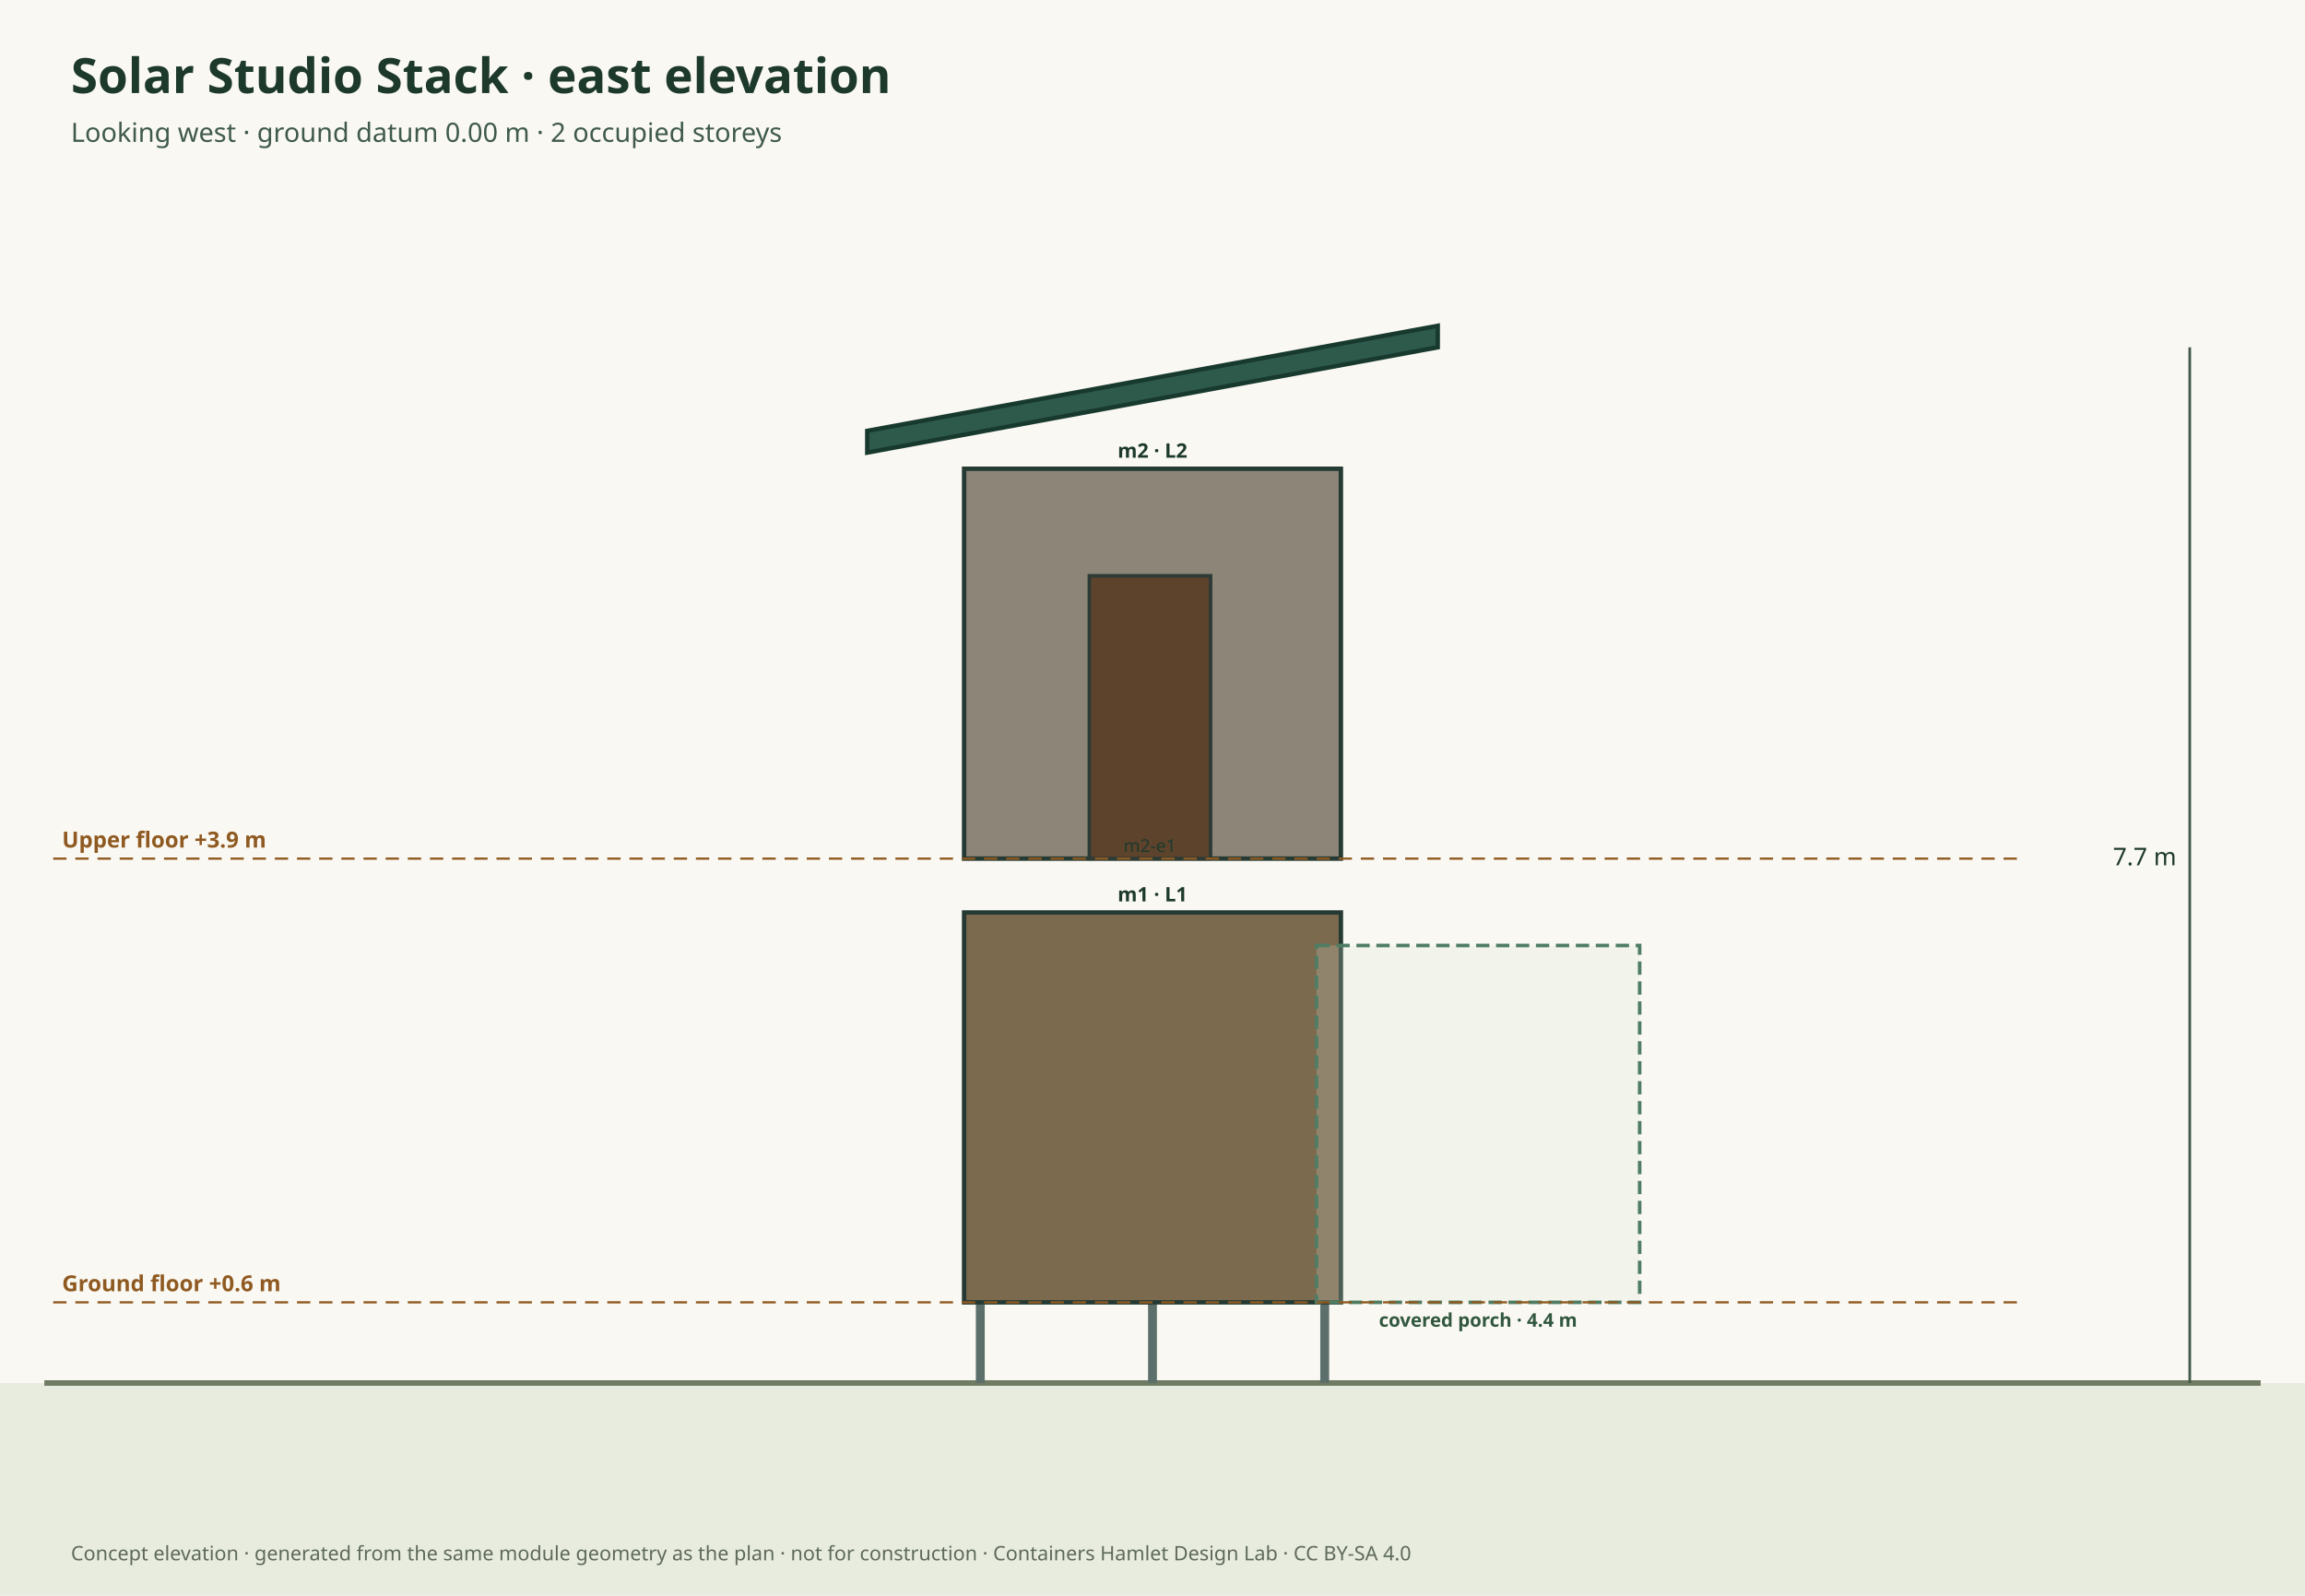
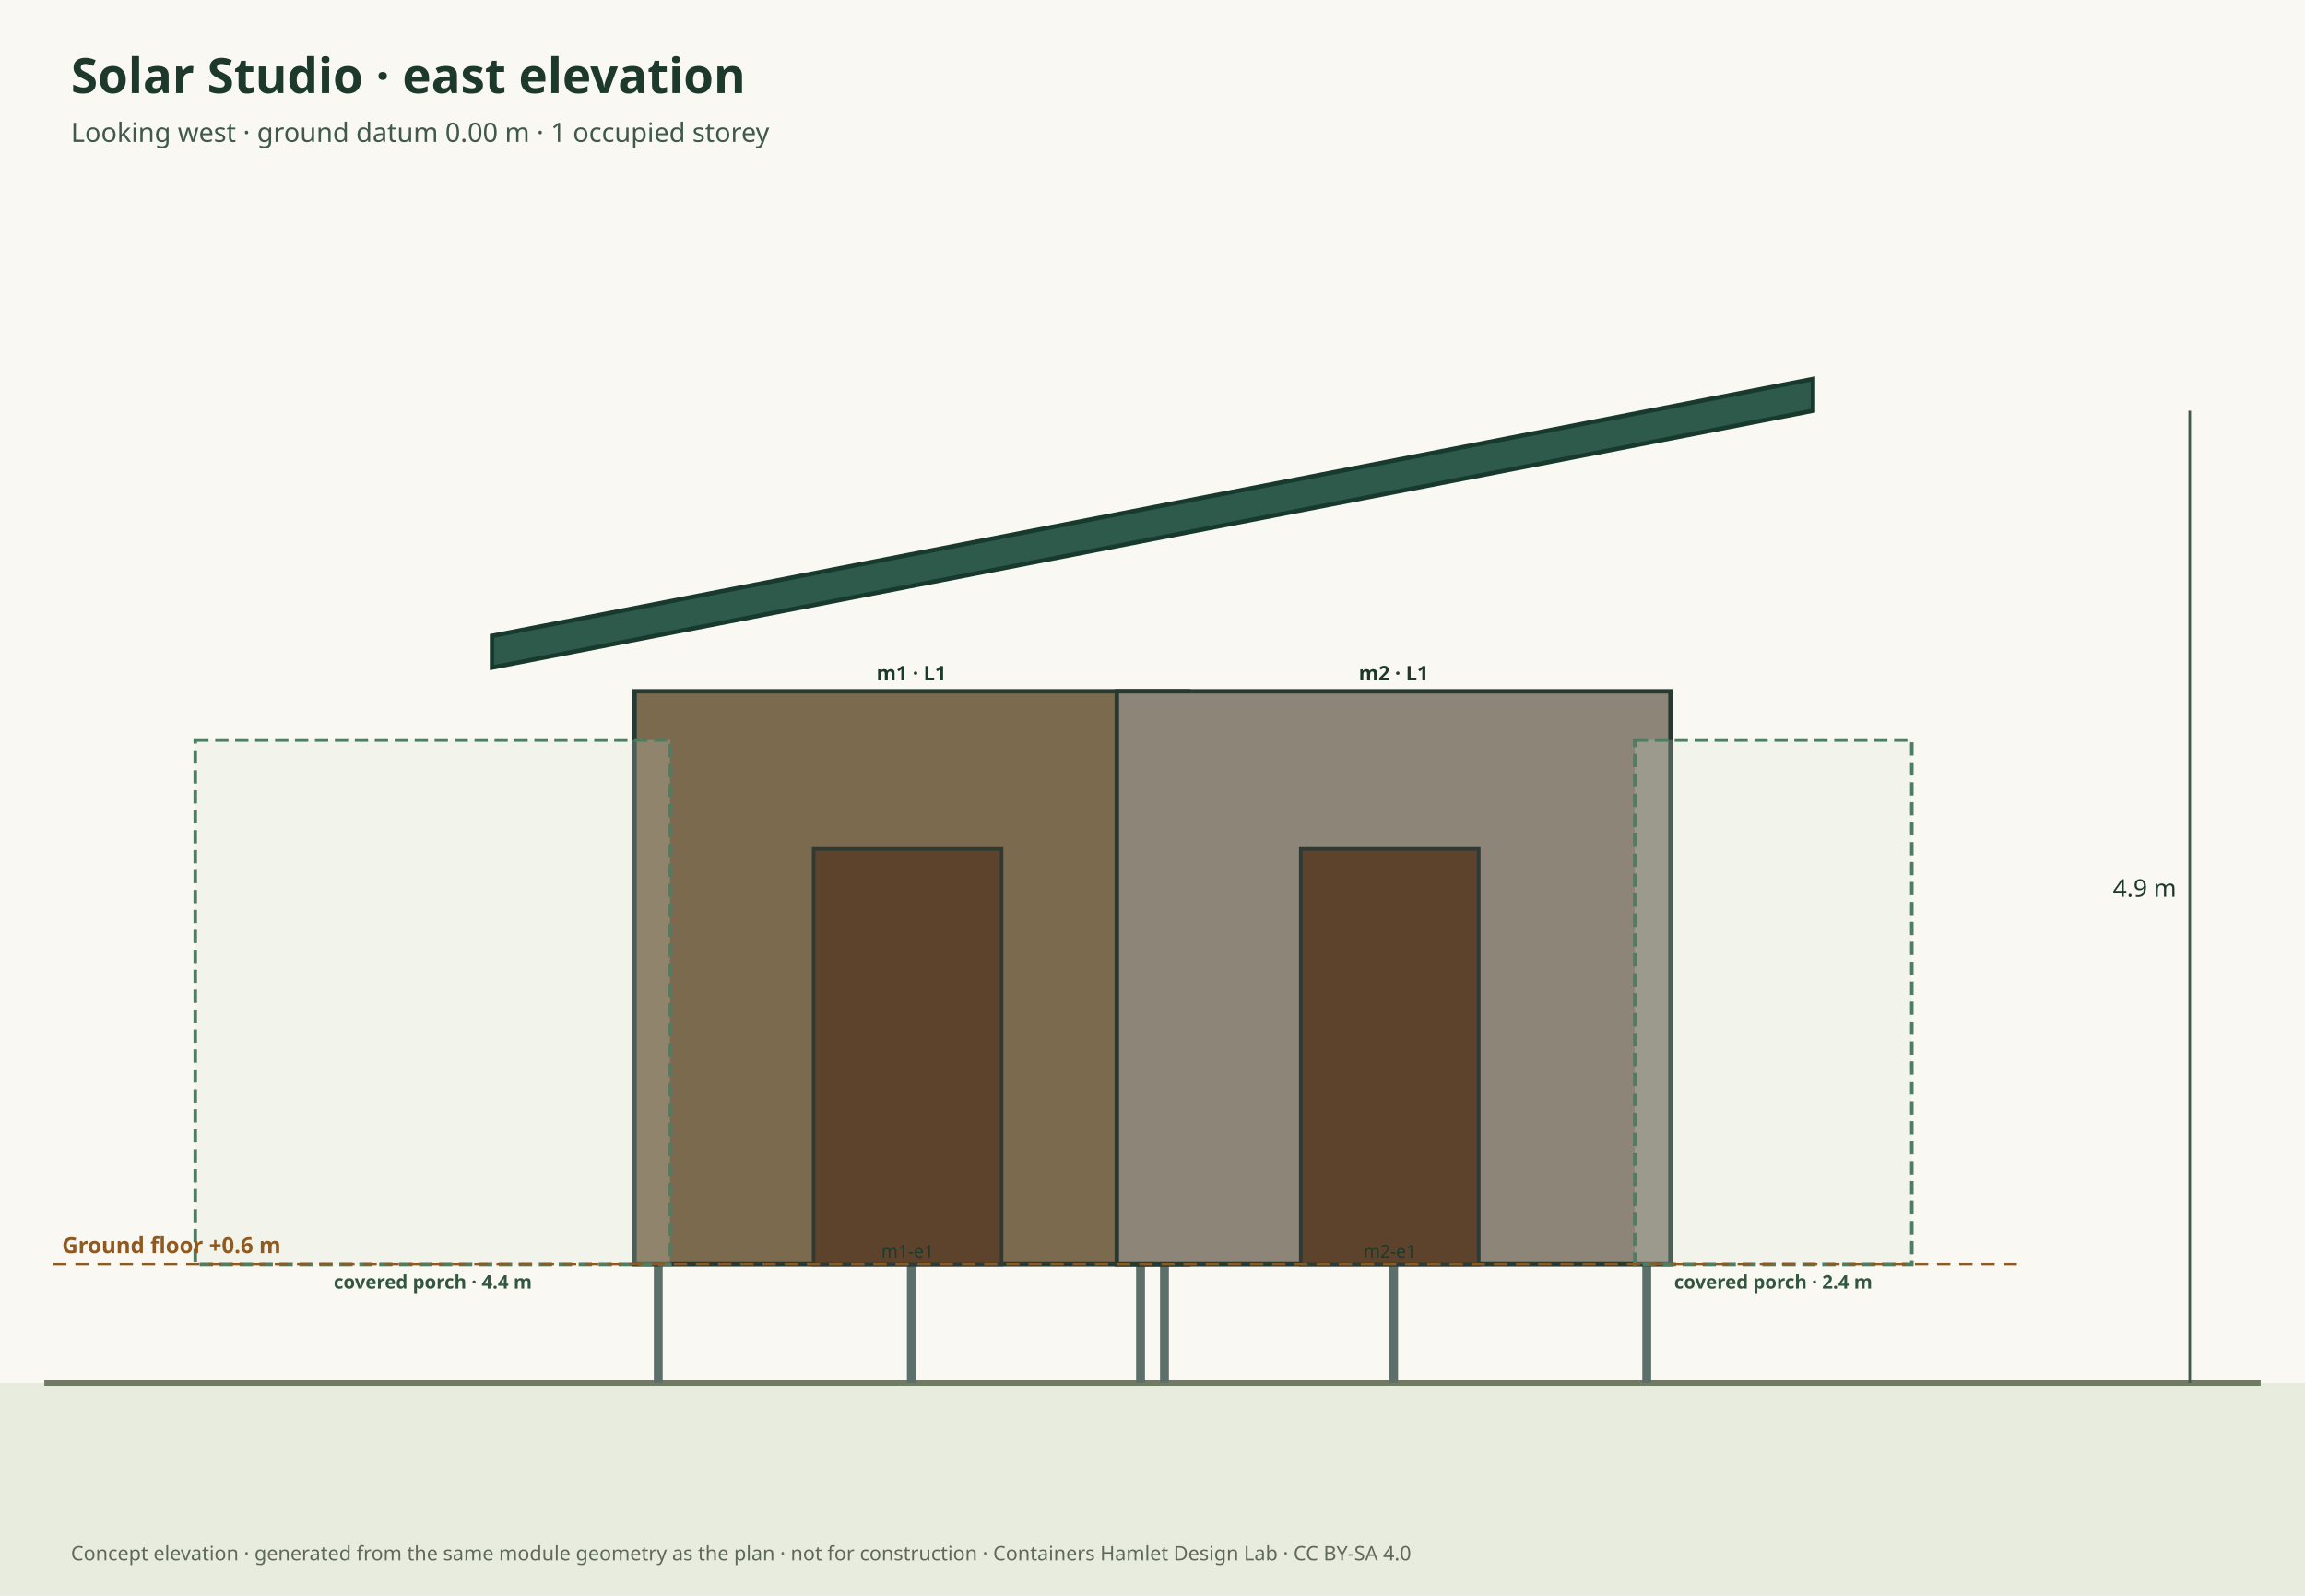
<svg xmlns="http://www.w3.org/2000/svg" viewBox="0 0 1040 720" role="img" aria-labelledby="concept-hamlet-solar-studio-stack-elevation-east-t concept-hamlet-solar-studio-stack-elevation-east-d">
  <rect width="1040" height="720" fill="#faf8f2" />
-   <text x="32" y="42" font-family="system-ui, sans-serif" font-size="22" font-weight="800" fill="#1d392c">Solar Studio Stack · east elevation</text>
-   <text x="32" y="64" font-family="system-ui, sans-serif" font-size="12" fill="#3f5a4c">Looking west · ground datum 0.00 m · 2 occupied storeys</text>
+   <text x="32" y="42" font-family="system-ui, sans-serif" font-size="22" font-weight="800" fill="#1d392c">Solar Studio · east elevation</text>
+   <text x="32" y="64" font-family="system-ui, sans-serif" font-size="12" fill="#3f5a4c">Looking west · ground datum 0.00 m · 1 occupied storey</text>
  <rect x="0" y="624" width="1040" height="96" fill="#e8ecdf" />
  <line x1="20" y1="624" x2="1020" y2="624" stroke="#6f7b63" stroke-width="2.5" />
-   <line x1="442.3" y1="624" x2="442.3" y2="587.6" stroke="#5d6f6a" stroke-width="4" />
-   <line x1="520" y1="624" x2="520" y2="587.6" stroke="#5d6f6a" stroke-width="4" />
-   <line x1="597.7" y1="624" x2="597.7" y2="587.6" stroke="#5d6f6a" stroke-width="4" />
-   <rect x="435" y="411.7" width="170" height="175.9" fill="#7c6a4f" stroke="#253a33" stroke-width="2" />
-   <text x="520" y="406.7" text-anchor="middle" font-family="system-ui, sans-serif" font-size="9" font-weight="800" fill="#1d392c" stroke="#faf8f2" stroke-width="2.2" paint-order="stroke">m1 · L1</text>
-   <rect x="435" y="211.5" width="170" height="175.9" fill="#8c8578" stroke="#253a33" stroke-width="2" />
-   <text x="520" y="206.5" text-anchor="middle" font-family="system-ui, sans-serif" font-size="9" font-weight="800" fill="#1d392c" stroke="#faf8f2" stroke-width="2.2" paint-order="stroke">m2 · L2</text>
-   <rect x="491.5" y="259.8" width="54.7" height="127.6" fill="#5d432c" stroke="#2d3a35" stroke-width="1.6" />
-   <text x="518.8" y="384.4" text-anchor="middle" font-family="system-ui, sans-serif" font-size="8" fill="#1d392c">m2-e1</text>
-   <rect x="594" y="426.6" width="145.8" height="161" fill="#d8e6d3" fill-opacity="0.22" stroke="#4f7d64" stroke-width="1.6" stroke-dasharray="6 3" />
-   <text x="666.9" y="598.6" text-anchor="middle" font-family="system-ui, sans-serif" font-size="8.5" font-weight="700" fill="#31573f" stroke="#faf8f2" stroke-width="2" paint-order="stroke">covered porch · 4.4 m</text>
-   <path d="M391.3 204.2L648.7 156.7L648.7 147L391.3 194.4Z" fill="#245244" fill-opacity="0.95" stroke="#17392e" stroke-width="2" />
-   <line x1="24" y1="587.6" x2="910" y2="587.6" stroke="#8f5a21" stroke-width="1" stroke-dasharray="6 4" />
-   <text x="28" y="582.6" font-family="system-ui, sans-serif" font-size="10" font-weight="700" fill="#8f5a21">Ground floor +0.6 m</text>
-   <line x1="24" y1="387.4" x2="910" y2="387.4" stroke="#8f5a21" stroke-width="1" stroke-dasharray="6 4" />
-   <text x="28" y="382.4" font-family="system-ui, sans-serif" font-size="10" font-weight="700" fill="#8f5a21">Upper floor +3.9 m</text>
-   <line x1="988" y1="624" x2="988" y2="156.7" stroke="#435a4a" stroke-width="1.2" />
-   <text x="982" y="390.4" text-anchor="end" font-family="system-ui, sans-serif" font-size="11" fill="#1d392c">7.7 m</text>
+   <line x1="297" y1="624" x2="297" y2="570.4" stroke="#5d6f6a" stroke-width="4" />
+   <line x1="411.2" y1="624" x2="411.2" y2="570.4" stroke="#5d6f6a" stroke-width="4" />
+   <line x1="525.4" y1="624" x2="525.4" y2="570.4" stroke="#5d6f6a" stroke-width="4" />
+   <line x1="514.6" y1="624" x2="514.6" y2="570.4" stroke="#5d6f6a" stroke-width="4" />
+   <line x1="628.8" y1="624" x2="628.8" y2="570.4" stroke="#5d6f6a" stroke-width="4" />
+   <line x1="743" y1="624" x2="743" y2="570.4" stroke="#5d6f6a" stroke-width="4" />
+   <rect x="286.3" y="311.9" width="249.8" height="258.5" fill="#7c6a4f" stroke="#253a33" stroke-width="2" />
+   <text x="411.2" y="306.9" text-anchor="middle" font-family="system-ui, sans-serif" font-size="9" font-weight="800" fill="#1d392c" stroke="#faf8f2" stroke-width="2.2" paint-order="stroke">m1 · L1</text>
+   <rect x="367.1" y="383" width="84.8" height="187.5" fill="#5d432c" stroke="#2d3a35" stroke-width="1.6" />
+   <text x="409.5" y="567.4" text-anchor="middle" font-family="system-ui, sans-serif" font-size="8" fill="#1d392c">m1-e1</text>
+   <rect x="503.9" y="311.9" width="249.8" height="258.5" fill="#8c8578" stroke="#253a33" stroke-width="2" />
+   <text x="628.8" y="306.9" text-anchor="middle" font-family="system-ui, sans-serif" font-size="9" font-weight="800" fill="#1d392c" stroke="#faf8f2" stroke-width="2.2" paint-order="stroke">m2 · L1</text>
+   <rect x="586.9" y="383" width="80.3" height="187.5" fill="#5d432c" stroke="#2d3a35" stroke-width="1.6" />
+   <text x="627.1" y="567.4" text-anchor="middle" font-family="system-ui, sans-serif" font-size="8" fill="#1d392c">m2-e1</text>
+   <rect x="88.1" y="333.9" width="214.2" height="236.6" fill="#d8e6d3" fill-opacity="0.22" stroke="#4f7d64" stroke-width="1.6" stroke-dasharray="6 3" />
+   <text x="195.3" y="581.4" text-anchor="middle" font-family="system-ui, sans-serif" font-size="8.5" font-weight="700" fill="#31573f" stroke="#faf8f2" stroke-width="2" paint-order="stroke">covered porch · 4.4 m</text>
+   <rect x="737.6" y="333.9" width="125" height="236.6" fill="#d8e6d3" fill-opacity="0.22" stroke="#4f7d64" stroke-width="1.6" stroke-dasharray="6 3" />
+   <text x="800.1" y="581.4" text-anchor="middle" font-family="system-ui, sans-serif" font-size="8.5" font-weight="700" fill="#31573f" stroke="#faf8f2" stroke-width="2" paint-order="stroke">covered porch · 2.4 m</text>
+   <path d="M222 301.2L818 185.3L818 171L222 286.9Z" fill="#245244" fill-opacity="0.95" stroke="#17392e" stroke-width="2" />
+   <line x1="24" y1="570.4" x2="910" y2="570.4" stroke="#8f5a21" stroke-width="1" stroke-dasharray="6 4" />
+   <text x="28" y="565.4" font-family="system-ui, sans-serif" font-size="10" font-weight="700" fill="#8f5a21">Ground floor +0.6 m</text>
+   <line x1="988" y1="624" x2="988" y2="185.3" stroke="#435a4a" stroke-width="1.2" />
+   <text x="982" y="404.6" text-anchor="end" font-family="system-ui, sans-serif" font-size="11" fill="#1d392c">4.9 m</text>
  <text x="32" y="704" font-family="system-ui, sans-serif" font-size="9" fill="#5e6a58">Concept elevation · generated from the same module geometry as the plan · not for construction · Containers Hamlet Design Lab · CC BY-SA 4.0</text>
</svg>
